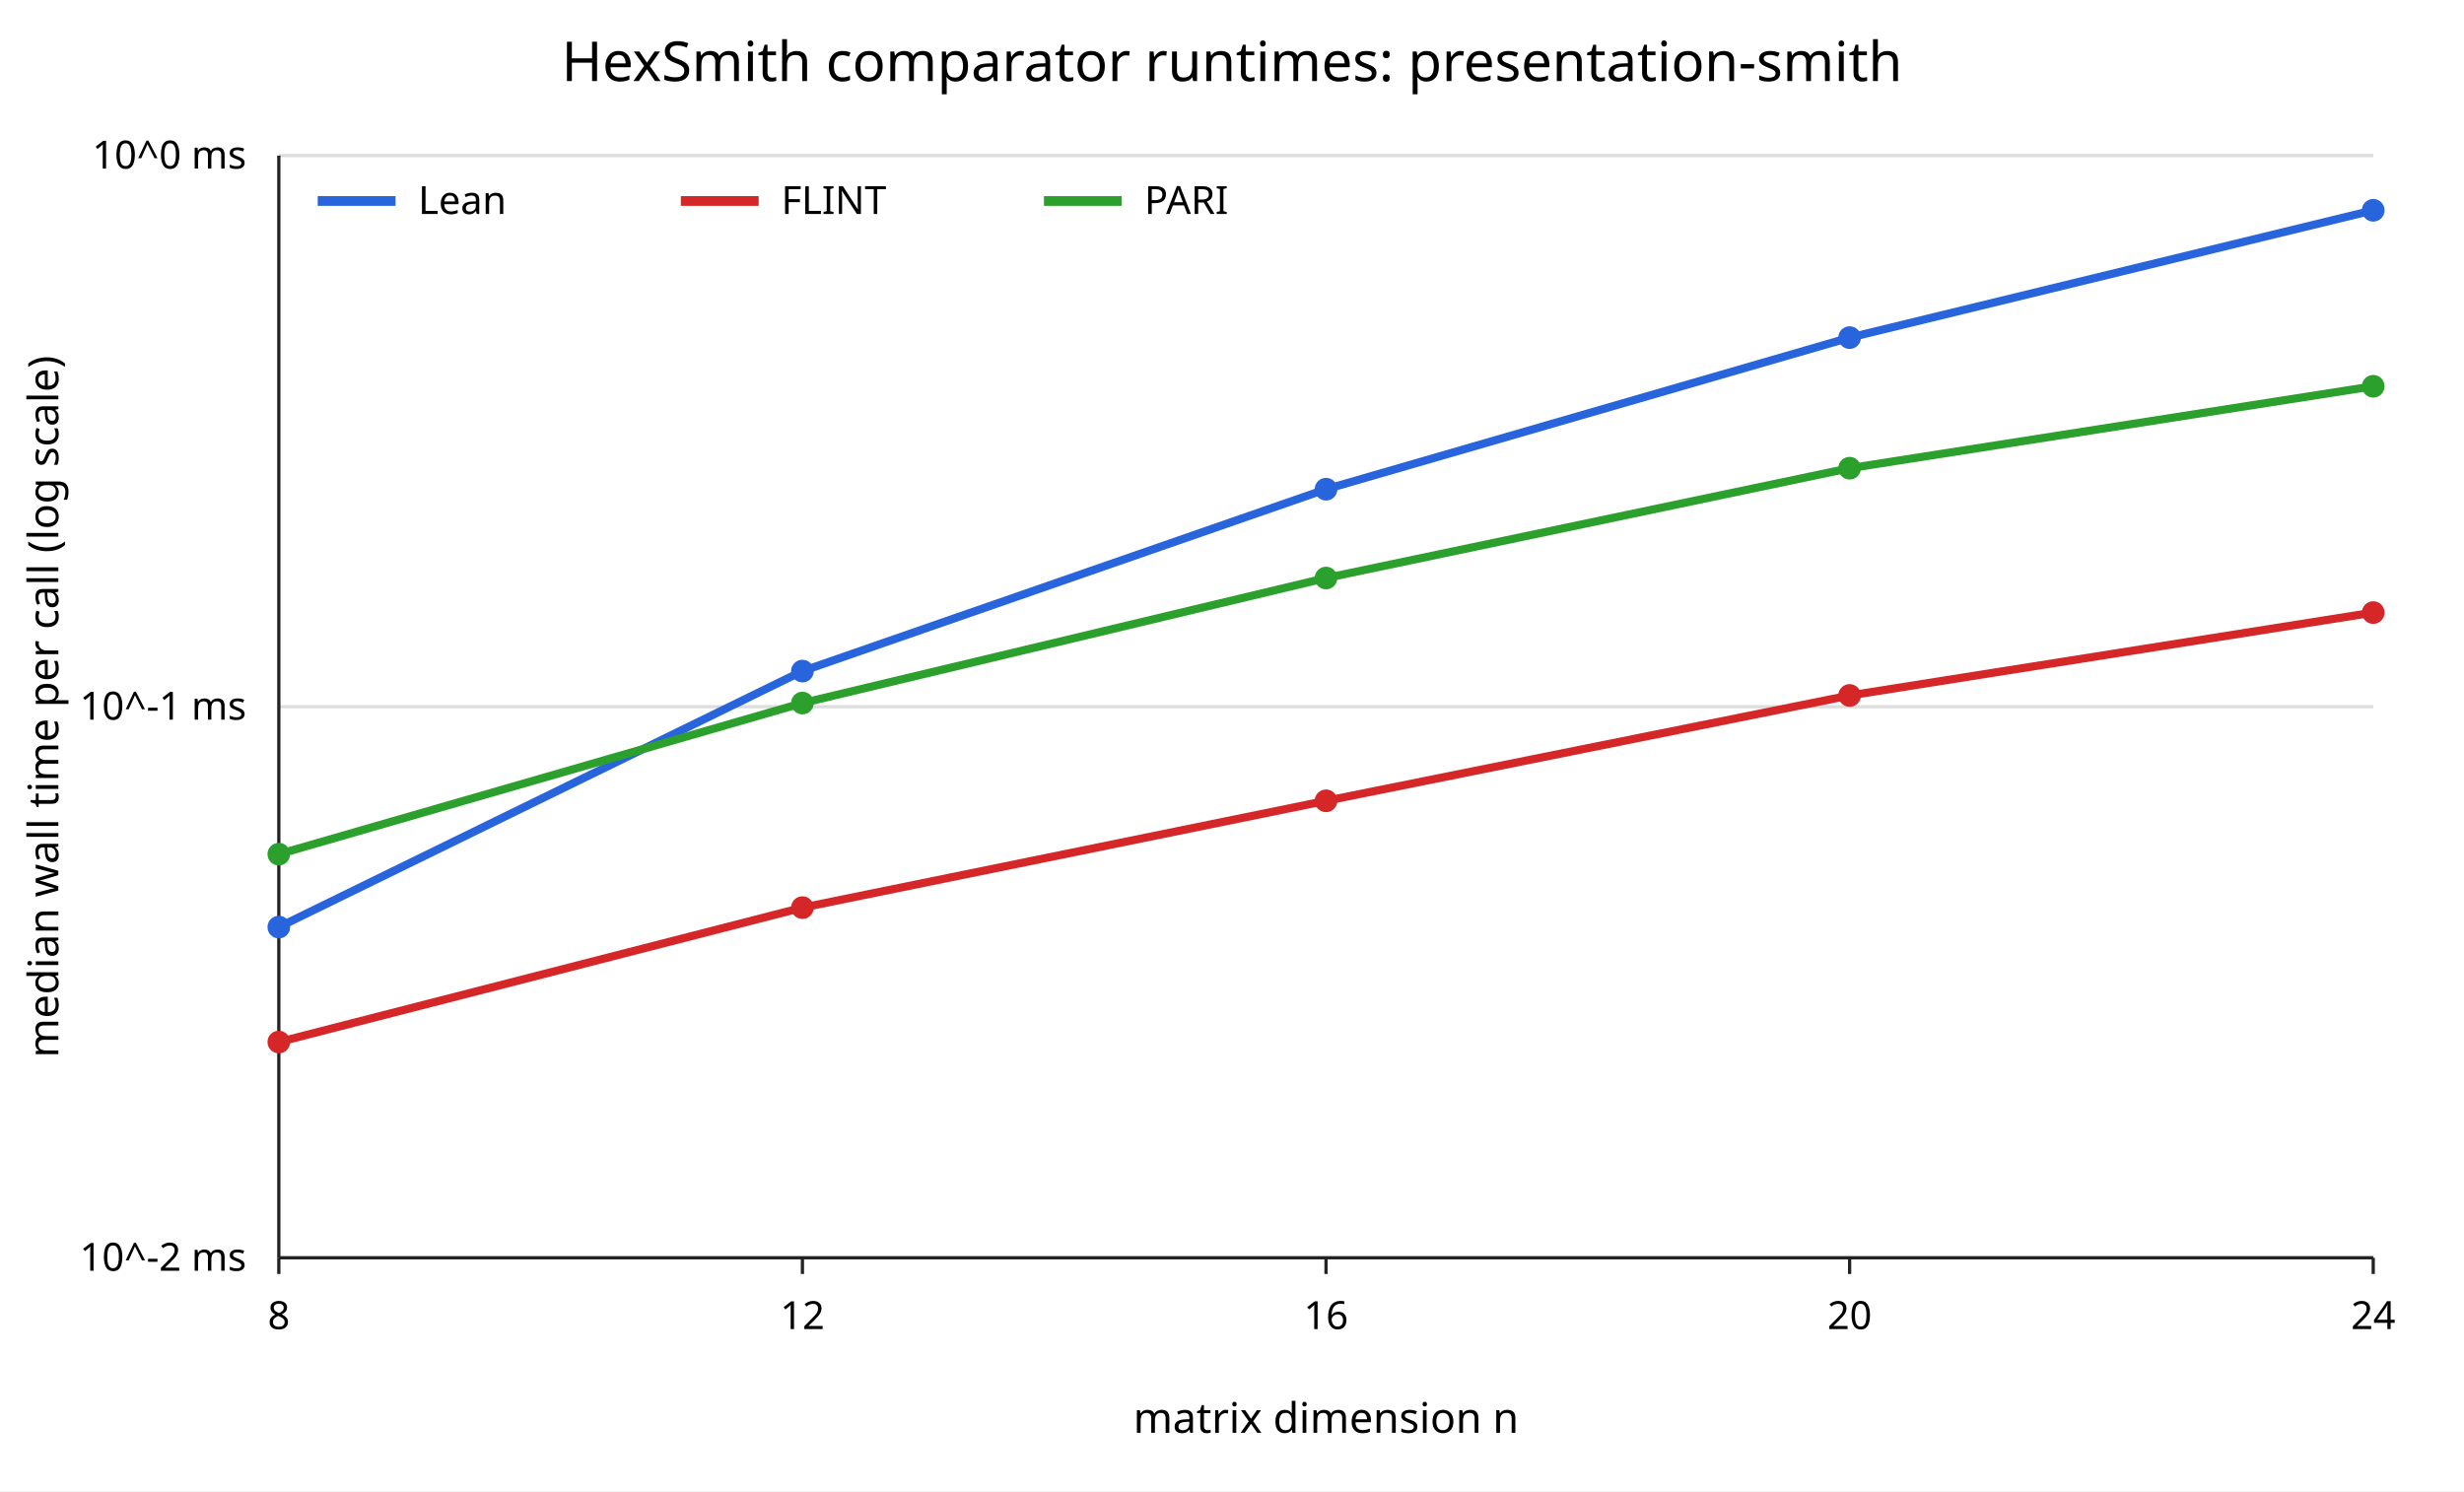
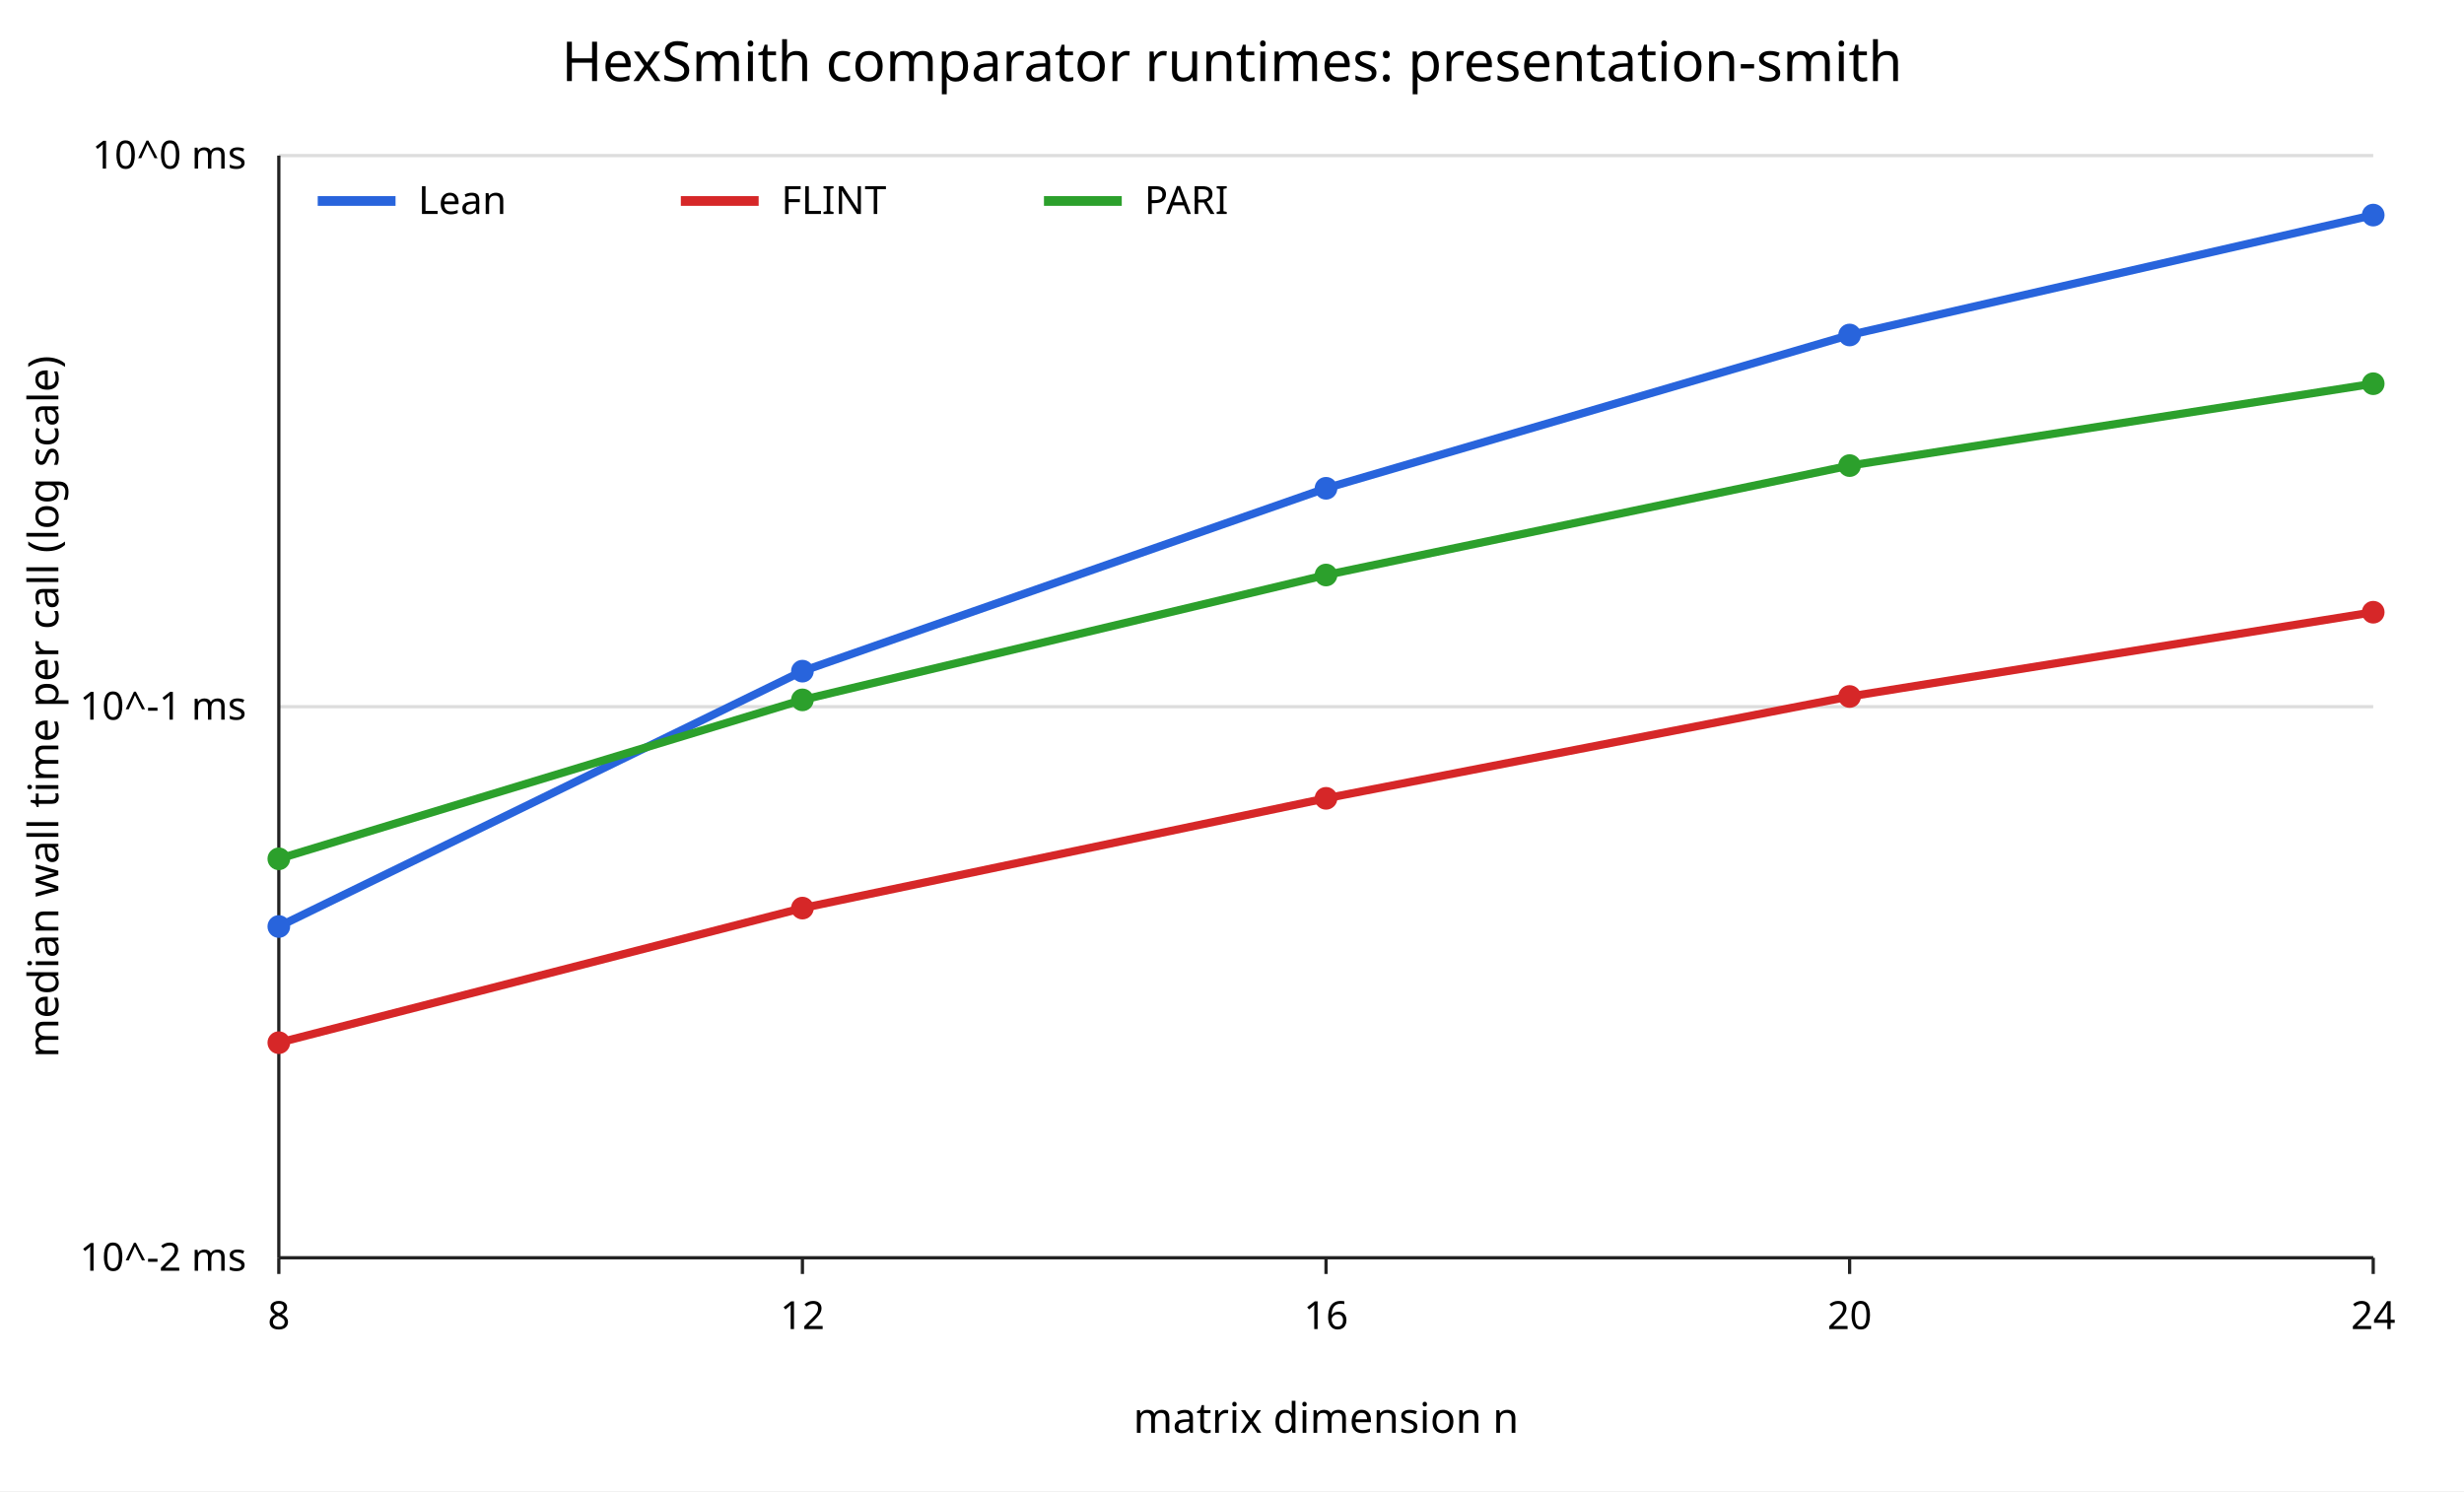
<svg xmlns="http://www.w3.org/2000/svg" width="760" height="460" viewBox="0 0 760 460">
  <rect width="100%" height="100%" fill="white" />
  <text x="380.0" y="25" text-anchor="middle" font-family="sans-serif" font-size="17">HexSmith comparator runtimes: presentation-smith</text>
  <line x1="86" y1="388.00" x2="732" y2="388.00" stroke="#dddddd" />
  <text x="76" y="392.00" text-anchor="end" font-family="sans-serif" font-size="12">10^-2 ms</text>
  <line x1="86" y1="218.00" x2="732" y2="218.00" stroke="#dddddd" />
  <text x="76" y="222.00" text-anchor="end" font-family="sans-serif" font-size="12">10^-1 ms</text>
  <line x1="86" y1="48.00" x2="732" y2="48.00" stroke="#dddddd" />
  <text x="76" y="52.00" text-anchor="end" font-family="sans-serif" font-size="12">10^0 ms</text>
  <line x1="86" y1="48" x2="86" y2="388" stroke="#222" />
  <line x1="86" y1="388" x2="732" y2="388" stroke="#222" />
  <line x1="86.00" y1="388" x2="86.00" y2="393" stroke="#222" />
  <text x="86.00" y="410" text-anchor="middle" font-family="sans-serif" font-size="12">8</text>
  <line x1="247.50" y1="388" x2="247.50" y2="393" stroke="#222" />
  <text x="247.50" y="410" text-anchor="middle" font-family="sans-serif" font-size="12">12</text>
  <line x1="409.00" y1="388" x2="409.00" y2="393" stroke="#222" />
  <text x="409.00" y="410" text-anchor="middle" font-family="sans-serif" font-size="12">16</text>
  <line x1="570.50" y1="388" x2="570.50" y2="393" stroke="#222" />
  <text x="570.50" y="410" text-anchor="middle" font-family="sans-serif" font-size="12">20</text>
  <line x1="732.00" y1="388" x2="732.00" y2="393" stroke="#222" />
  <text x="732.00" y="410" text-anchor="middle" font-family="sans-serif" font-size="12">24</text>
  <text x="409.0" y="442" text-anchor="middle" font-family="sans-serif" font-size="13">matrix dimension n</text>
  <text x="18" y="218.0" text-anchor="middle" transform="rotate(-90 18 218.0)" font-family="sans-serif" font-size="13">median wall time per call (log scale)</text>
-   <polyline points="86.00,285.99 247.50,207.02 409.00,150.91 570.50,104.15 732.00,64.87" fill="none" stroke="#2864dc" stroke-width="2.5" />
-   <circle cx="86.00" cy="285.99" r="3.5" fill="#2864dc" />
-   <circle cx="247.50" cy="207.02" r="3.5" fill="#2864dc" />
-   <circle cx="409.00" cy="150.91" r="3.5" fill="#2864dc" />
-   <circle cx="570.50" cy="104.15" r="3.5" fill="#2864dc" />
-   <circle cx="732.00" cy="64.87" r="3.5" fill="#2864dc" />
-   <polyline points="86.00,321.45 247.50,279.99 409.00,247.04 570.50,214.54 732.00,188.97" fill="none" stroke="#d62728" stroke-width="2.5" />
-   <circle cx="86.00" cy="321.45" r="3.5" fill="#d62728" />
-   <circle cx="247.50" cy="279.99" r="3.5" fill="#d62728" />
-   <circle cx="409.00" cy="247.04" r="3.5" fill="#d62728" />
-   <circle cx="570.50" cy="214.54" r="3.5" fill="#d62728" />
-   <circle cx="732.00" cy="188.97" r="3.5" fill="#d62728" />
-   <polyline points="86.00,263.49 247.50,216.88 409.00,178.31 570.50,144.43 732.00,119.16" fill="none" stroke="#2ca02c" stroke-width="2.5" />
-   <circle cx="86.00" cy="263.49" r="3.5" fill="#2ca02c" />
-   <circle cx="247.50" cy="216.88" r="3.5" fill="#2ca02c" />
-   <circle cx="409.00" cy="178.31" r="3.5" fill="#2ca02c" />
-   <circle cx="570.50" cy="144.43" r="3.5" fill="#2ca02c" />
-   <circle cx="732.00" cy="119.16" r="3.5" fill="#2ca02c" />
+   <polyline points="86.00,285.81 247.50,207.04 409.00,150.63 570.50,103.34 732.00,66.35" fill="none" stroke="#2864dc" stroke-width="2.5" />
+   <circle cx="86.00" cy="285.81" r="3.5" fill="#2864dc" />
+   <circle cx="247.50" cy="207.04" r="3.5" fill="#2864dc" />
+   <circle cx="409.00" cy="150.63" r="3.5" fill="#2864dc" />
+   <circle cx="570.50" cy="103.34" r="3.5" fill="#2864dc" />
+   <circle cx="732.00" cy="66.35" r="3.5" fill="#2864dc" />
+   <polyline points="86.00,321.65 247.50,280.13 409.00,246.27 570.50,214.86 732.00,188.86" fill="none" stroke="#d62728" stroke-width="2.5" />
+   <circle cx="86.00" cy="321.65" r="3.5" fill="#d62728" />
+   <circle cx="247.50" cy="280.13" r="3.5" fill="#d62728" />
+   <circle cx="409.00" cy="246.27" r="3.5" fill="#d62728" />
+   <circle cx="570.50" cy="214.86" r="3.5" fill="#d62728" />
+   <circle cx="732.00" cy="188.86" r="3.5" fill="#d62728" />
+   <polyline points="86.00,264.93 247.50,215.90 409.00,177.38 570.50,143.63 732.00,118.37" fill="none" stroke="#2ca02c" stroke-width="2.5" />
+   <circle cx="86.00" cy="264.93" r="3.5" fill="#2ca02c" />
+   <circle cx="247.50" cy="215.90" r="3.5" fill="#2ca02c" />
+   <circle cx="409.00" cy="177.38" r="3.5" fill="#2ca02c" />
+   <circle cx="570.50" cy="143.63" r="3.5" fill="#2ca02c" />
+   <circle cx="732.00" cy="118.37" r="3.5" fill="#2ca02c" />
  <line x1="98" y1="62" x2="122" y2="62" stroke="#2864dc" stroke-width="3" />
  <text x="129" y="66" font-family="sans-serif" font-size="12">Lean</text>
  <line x1="210" y1="62" x2="234" y2="62" stroke="#d62728" stroke-width="3" />
  <text x="241" y="66" font-family="sans-serif" font-size="12">FLINT</text>
  <line x1="322" y1="62" x2="346" y2="62" stroke="#2ca02c" stroke-width="3" />
  <text x="353" y="66" font-family="sans-serif" font-size="12">PARI</text>
</svg>
